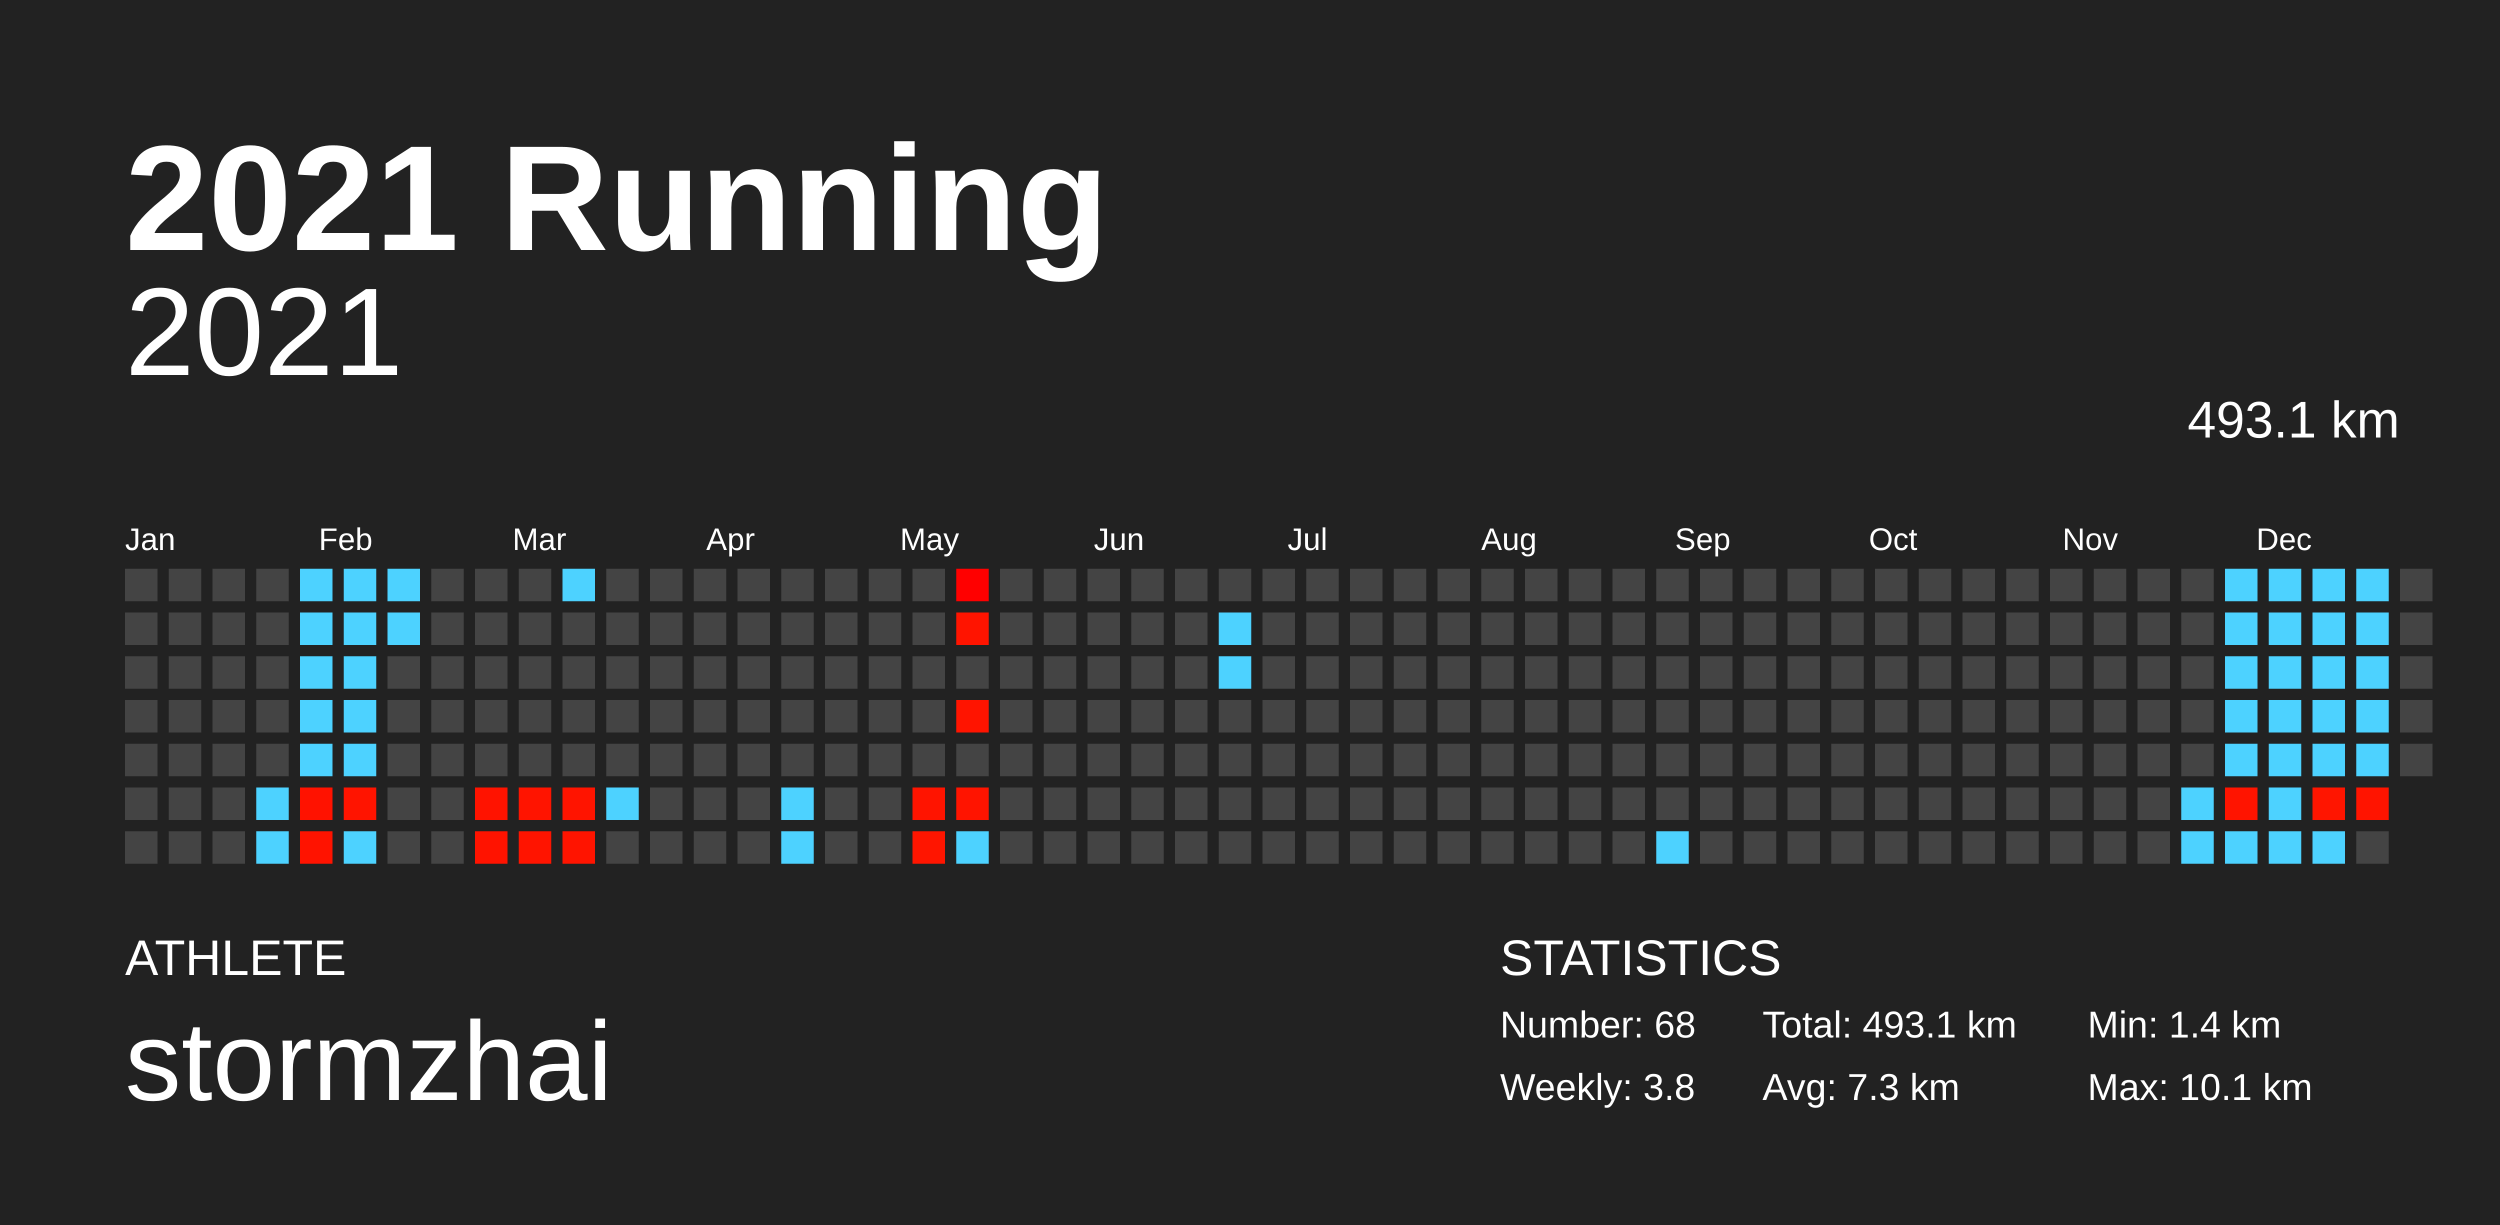
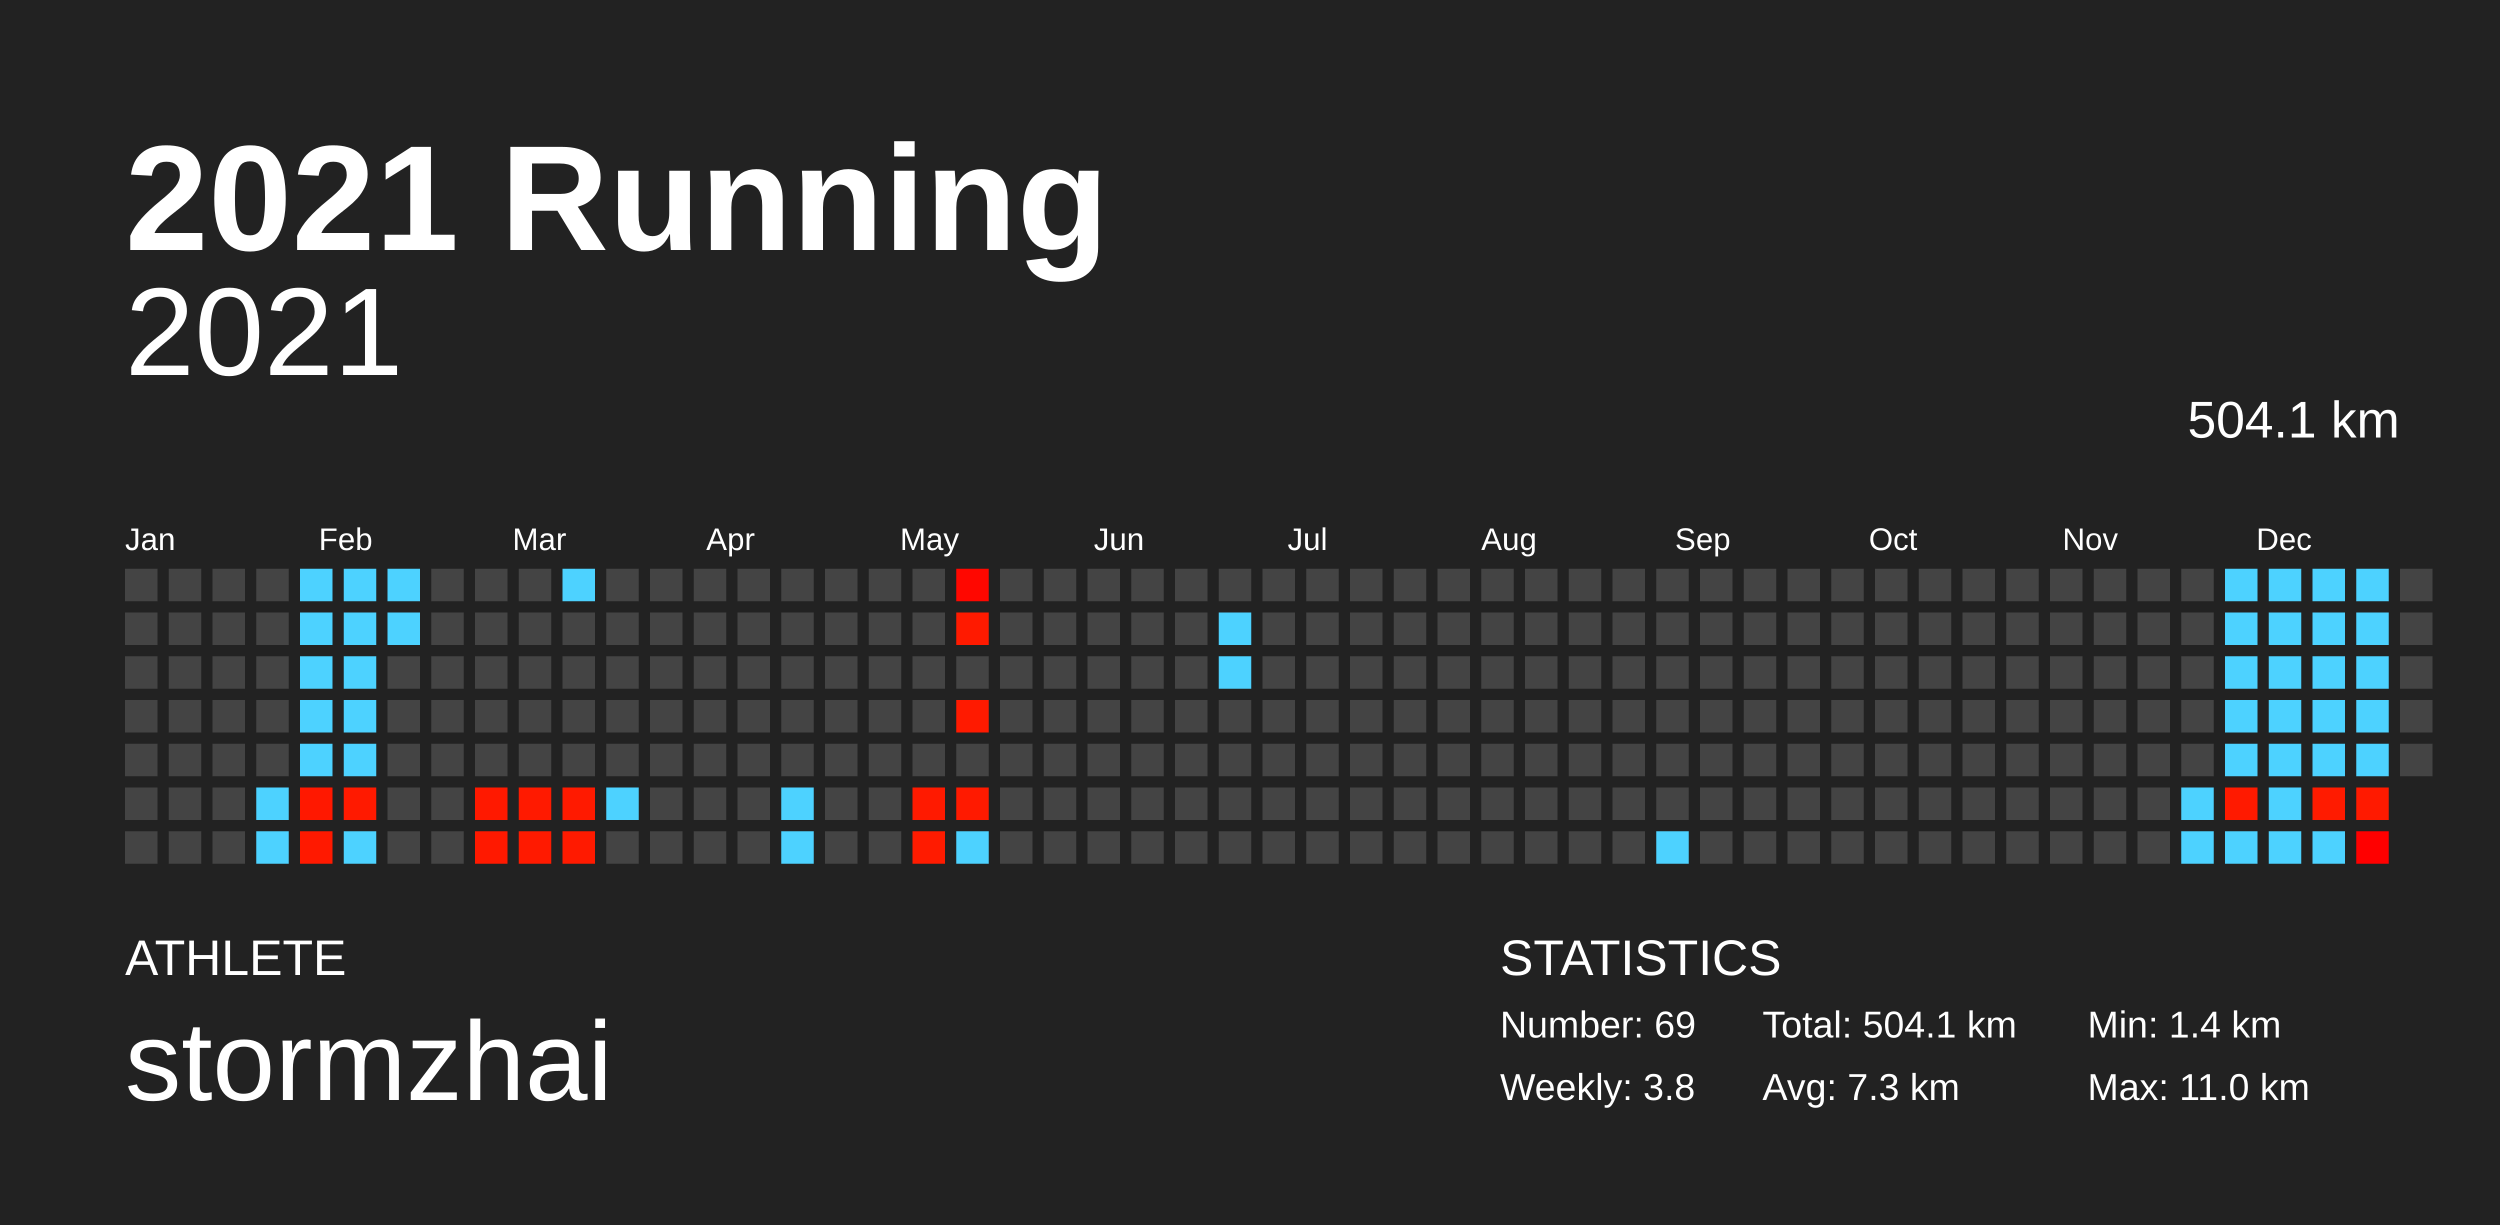
<svg xmlns="http://www.w3.org/2000/svg" baseProfile="full" height="98mm" version="1.1" viewBox="0,0,200,98" width="200mm">
  <defs />
  <rect fill="#222222" height="98" width="200" x="0" y="0" />
  <text fill="#FFFFFF" style="font-size:12px; font-family:Arial; font-weight:bold;" x="10" y="20">2021 Running</text>
  <text fill="#FFFFFF" style="font-size:4px; font-family:Arial" x="10" y="78">ATHLETE</text>
  <text fill="#FFFFFF" style="font-size:9px; font-family:Arial" x="10" y="88">stormzhai</text>
  <text fill="#FFFFFF" style="font-size:4px; font-family:Arial" x="120" y="78">STATISTICS</text>
-   <text fill="#FFFFFF" style="font-size:3px; font-family:Arial" x="120" y="83">Number: 68</text>
+   <text fill="#FFFFFF" style="font-size:3px; font-family:Arial" x="120" y="83">Number: 69</text>
  <text fill="#FFFFFF" style="font-size:3px; font-family:Arial" x="120" y="88">Weekly: 3.8</text>
-   <text fill="#FFFFFF" style="font-size:3px; font-family:Arial" x="141" y="83">Total: 493.1 km</text>
+   <text fill="#FFFFFF" style="font-size:3px; font-family:Arial" x="141" y="83">Total: 504.1 km</text>
  <text fill="#FFFFFF" style="font-size:3px; font-family:Arial" x="141" y="88">Avg: 7.3 km</text>
  <text fill="#FFFFFF" style="font-size:3px; font-family:Arial" x="167" y="83">Min: 1.4 km</text>
-   <text fill="#FFFFFF" style="font-size:3px; font-family:Arial" x="167" y="88">Max: 10.1 km</text>
+   <text fill="#FFFFFF" style="font-size:3px; font-family:Arial" x="167" y="88">Max: 11.0 km</text>
  <text alignment-baseline="hanging" fill="#FFFFFF" style="font-size:10.0px; font-family:Arial;" x="10" y="30">2021</text>
-   <text alignment-baseline="hanging" fill="#FFFFFF" style="font-size:4.125px; font-family:Arial;" x="175" y="35">493.1 km</text>
+   <text alignment-baseline="hanging" fill="#FFFFFF" style="font-size:4.125px; font-family:Arial;" x="175" y="35">504.1 km</text>
  <text fill="#FFFFFF" style="font-size:2.5px; font-family:Arial" x="10.0" y="44">Jan</text>
  <text fill="#FFFFFF" style="font-size:2.5px; font-family:Arial" x="25.5" y="44">Feb</text>
  <text fill="#FFFFFF" style="font-size:2.5px; font-family:Arial" x="41.0" y="44">Mar</text>
  <text fill="#FFFFFF" style="font-size:2.5px; font-family:Arial" x="56.5" y="44">Apr</text>
  <text fill="#FFFFFF" style="font-size:2.5px; font-family:Arial" x="72.0" y="44">May</text>
  <text fill="#FFFFFF" style="font-size:2.5px; font-family:Arial" x="87.5" y="44">Jun</text>
  <text fill="#FFFFFF" style="font-size:2.5px; font-family:Arial" x="103.0" y="44">Jul</text>
  <text fill="#FFFFFF" style="font-size:2.5px; font-family:Arial" x="118.5" y="44">Aug</text>
  <text fill="#FFFFFF" style="font-size:2.5px; font-family:Arial" x="134.0" y="44">Sep</text>
  <text fill="#FFFFFF" style="font-size:2.5px; font-family:Arial" x="149.5" y="44">Oct</text>
  <text fill="#FFFFFF" style="font-size:2.5px; font-family:Arial" x="165.0" y="44">Nov</text>
  <text fill="#FFFFFF" style="font-size:2.5px; font-family:Arial" x="180.5" y="44">Dec</text>
  <rect fill="#444444" height="2.6" width="2.6" x="10.0" y="45.5" />
  <rect fill="#444444" height="2.6" width="2.6" x="10.0" y="49.0" />
  <rect fill="#444444" height="2.6" width="2.6" x="10.0" y="52.5" />
  <rect fill="#444444" height="2.6" width="2.6" x="10.0" y="56.0" />
  <rect fill="#444444" height="2.6" width="2.6" x="10.0" y="59.5" />
  <rect fill="#444444" height="2.6" width="2.6" x="10.0" y="63.0" />
  <rect fill="#444444" height="2.6" width="2.6" x="10.0" y="66.5" />
  <rect fill="#444444" height="2.6" width="2.6" x="13.5" y="45.5" />
  <rect fill="#444444" height="2.6" width="2.6" x="13.5" y="49.0" />
  <rect fill="#444444" height="2.6" width="2.6" x="13.5" y="52.5" />
  <rect fill="#444444" height="2.6" width="2.6" x="13.5" y="56.0" />
  <rect fill="#444444" height="2.6" width="2.6" x="13.5" y="59.5" />
  <rect fill="#444444" height="2.6" width="2.6" x="13.5" y="63.0" />
  <rect fill="#444444" height="2.6" width="2.6" x="13.5" y="66.5" />
  <rect fill="#444444" height="2.6" width="2.6" x="17.0" y="45.5" />
  <rect fill="#444444" height="2.6" width="2.6" x="17.0" y="49.0" />
  <rect fill="#444444" height="2.6" width="2.6" x="17.0" y="52.5" />
  <rect fill="#444444" height="2.6" width="2.6" x="17.0" y="56.0" />
  <rect fill="#444444" height="2.6" width="2.6" x="17.0" y="59.5" />
  <rect fill="#444444" height="2.6" width="2.6" x="17.0" y="63.0" />
  <rect fill="#444444" height="2.6" width="2.6" x="17.0" y="66.5" />
  <rect fill="#444444" height="2.6" width="2.6" x="20.5" y="45.5" />
  <rect fill="#444444" height="2.6" width="2.6" x="20.5" y="49.0" />
  <rect fill="#444444" height="2.6" width="2.6" x="20.5" y="52.5" />
  <rect fill="#444444" height="2.6" width="2.6" x="20.5" y="56.0" />
  <rect fill="#444444" height="2.6" width="2.6" x="20.5" y="59.5" />
  <rect fill="#4dd2ff" height="2.6" width="2.6" x="20.5" y="63.0" />
  <rect fill="#4dd2ff" height="2.6" width="2.6" x="20.5" y="66.5" />
  <rect fill="#4dd2ff" height="2.6" width="2.6" x="24.0" y="45.5" />
  <rect fill="#4dd2ff" height="2.6" width="2.6" x="24.0" y="49.0" />
  <rect fill="#4dd2ff" height="2.6" width="2.6" x="24.0" y="52.5" />
  <rect fill="#4dd2ff" height="2.6" width="2.6" x="24.0" y="56.0" />
  <rect fill="#4dd2ff" height="2.6" width="2.6" x="24.0" y="59.5" />
-   <rect fill="#ff1200" height="2.6" width="2.6" x="24.0" y="63.0" />
-   <rect fill="#ff1300" height="2.6" width="2.6" x="24.0" y="66.5" />
+   <rect fill="#ff1800" height="2.6" width="2.6" x="24.0" y="63.0" />
+   <rect fill="#ff1900" height="2.6" width="2.6" x="24.0" y="66.5" />
  <rect fill="#4dd2ff" height="2.6" width="2.6" x="27.5" y="45.5" />
  <rect fill="#4dd2ff" height="2.6" width="2.6" x="27.5" y="49.0" />
  <rect fill="#4dd2ff" height="2.6" width="2.6" x="27.5" y="52.5" />
  <rect fill="#4dd2ff" height="2.6" width="2.6" x="27.5" y="56.0" />
  <rect fill="#4dd2ff" height="2.6" width="2.6" x="27.5" y="59.5" />
-   <rect fill="#ff1400" height="2.6" width="2.6" x="27.5" y="63.0" />
+   <rect fill="#ff1a00" height="2.6" width="2.6" x="27.5" y="63.0" />
  <rect fill="#4dd2ff" height="2.6" width="2.6" x="27.5" y="66.5" />
  <rect fill="#4dd2ff" height="2.6" width="2.6" x="31.0" y="45.5" />
  <rect fill="#4dd2ff" height="2.6" width="2.6" x="31.0" y="49.0" />
  <rect fill="#444444" height="2.6" width="2.6" x="31.0" y="52.5" />
  <rect fill="#444444" height="2.6" width="2.6" x="31.0" y="56.0" />
  <rect fill="#444444" height="2.6" width="2.6" x="31.0" y="59.5" />
  <rect fill="#444444" height="2.6" width="2.6" x="31.0" y="63.0" />
  <rect fill="#444444" height="2.6" width="2.6" x="31.0" y="66.5" />
  <rect fill="#444444" height="2.6" width="2.6" x="34.5" y="45.5" />
  <rect fill="#444444" height="2.6" width="2.6" x="34.5" y="49.0" />
  <rect fill="#444444" height="2.6" width="2.6" x="34.5" y="52.5" />
  <rect fill="#444444" height="2.6" width="2.6" x="34.5" y="56.0" />
  <rect fill="#444444" height="2.6" width="2.6" x="34.5" y="59.5" />
  <rect fill="#444444" height="2.6" width="2.6" x="34.5" y="63.0" />
  <rect fill="#444444" height="2.6" width="2.6" x="34.5" y="66.5" />
  <rect fill="#444444" height="2.6" width="2.6" x="38.0" y="45.5" />
  <rect fill="#444444" height="2.6" width="2.6" x="38.0" y="49.0" />
  <rect fill="#444444" height="2.6" width="2.6" x="38.0" y="52.5" />
  <rect fill="#444444" height="2.6" width="2.6" x="38.0" y="56.0" />
  <rect fill="#444444" height="2.6" width="2.6" x="38.0" y="59.5" />
-   <rect fill="#ff1300" height="2.6" width="2.6" x="38.0" y="63.0" />
-   <rect fill="#ff1300" height="2.6" width="2.6" x="38.0" y="66.5" />
+   <rect fill="#ff1900" height="2.6" width="2.6" x="38.0" y="63.0" />
+   <rect fill="#ff1900" height="2.6" width="2.6" x="38.0" y="66.5" />
  <rect fill="#444444" height="2.6" width="2.6" x="41.5" y="45.5" />
  <rect fill="#444444" height="2.6" width="2.6" x="41.5" y="49.0" />
  <rect fill="#444444" height="2.6" width="2.6" x="41.5" y="52.5" />
  <rect fill="#444444" height="2.6" width="2.6" x="41.5" y="56.0" />
  <rect fill="#444444" height="2.6" width="2.6" x="41.5" y="59.5" />
-   <rect fill="#ff1400" height="2.6" width="2.6" x="41.5" y="63.0" />
-   <rect fill="#ff1400" height="2.6" width="2.6" x="41.5" y="66.5" />
+   <rect fill="#ff1a00" height="2.6" width="2.6" x="41.5" y="63.0" />
+   <rect fill="#ff1a00" height="2.6" width="2.6" x="41.5" y="66.5" />
  <rect fill="#4dd2ff" height="2.6" width="2.6" x="45.0" y="45.5" />
  <rect fill="#444444" height="2.6" width="2.6" x="45.0" y="49.0" />
  <rect fill="#444444" height="2.6" width="2.6" x="45.0" y="52.5" />
  <rect fill="#444444" height="2.6" width="2.6" x="45.0" y="56.0" />
  <rect fill="#444444" height="2.6" width="2.6" x="45.0" y="59.5" />
-   <rect fill="#ff1400" height="2.6" width="2.6" x="45.0" y="63.0" />
-   <rect fill="#ff1400" height="2.6" width="2.6" x="45.0" y="66.5" />
+   <rect fill="#ff1a00" height="2.6" width="2.6" x="45.0" y="63.0" />
+   <rect fill="#ff1a00" height="2.6" width="2.6" x="45.0" y="66.5" />
  <rect fill="#444444" height="2.6" width="2.6" x="48.5" y="45.5" />
  <rect fill="#444444" height="2.6" width="2.6" x="48.5" y="49.0" />
  <rect fill="#444444" height="2.6" width="2.6" x="48.5" y="52.5" />
  <rect fill="#444444" height="2.6" width="2.6" x="48.5" y="56.0" />
  <rect fill="#444444" height="2.6" width="2.6" x="48.5" y="59.5" />
  <rect fill="#4dd2ff" height="2.6" width="2.6" x="48.5" y="63.0" />
  <rect fill="#444444" height="2.6" width="2.6" x="48.5" y="66.5" />
  <rect fill="#444444" height="2.6" width="2.6" x="52.0" y="45.5" />
  <rect fill="#444444" height="2.6" width="2.6" x="52.0" y="49.0" />
  <rect fill="#444444" height="2.6" width="2.6" x="52.0" y="52.5" />
  <rect fill="#444444" height="2.6" width="2.6" x="52.0" y="56.0" />
  <rect fill="#444444" height="2.6" width="2.6" x="52.0" y="59.5" />
  <rect fill="#444444" height="2.6" width="2.6" x="52.0" y="63.0" />
  <rect fill="#444444" height="2.6" width="2.6" x="52.0" y="66.5" />
  <rect fill="#444444" height="2.6" width="2.6" x="55.5" y="45.5" />
  <rect fill="#444444" height="2.6" width="2.6" x="55.5" y="49.0" />
  <rect fill="#444444" height="2.6" width="2.6" x="55.5" y="52.5" />
  <rect fill="#444444" height="2.6" width="2.6" x="55.5" y="56.0" />
  <rect fill="#444444" height="2.6" width="2.6" x="55.5" y="59.5" />
  <rect fill="#444444" height="2.6" width="2.6" x="55.5" y="63.0" />
  <rect fill="#444444" height="2.6" width="2.6" x="55.5" y="66.5" />
  <rect fill="#444444" height="2.6" width="2.6" x="59.0" y="45.5" />
  <rect fill="#444444" height="2.6" width="2.6" x="59.0" y="49.0" />
  <rect fill="#444444" height="2.6" width="2.6" x="59.0" y="52.5" />
  <rect fill="#444444" height="2.6" width="2.6" x="59.0" y="56.0" />
  <rect fill="#444444" height="2.6" width="2.6" x="59.0" y="59.5" />
  <rect fill="#444444" height="2.6" width="2.6" x="59.0" y="63.0" />
  <rect fill="#444444" height="2.6" width="2.6" x="59.0" y="66.5" />
  <rect fill="#444444" height="2.6" width="2.6" x="62.5" y="45.5" />
  <rect fill="#444444" height="2.6" width="2.6" x="62.5" y="49.0" />
  <rect fill="#444444" height="2.6" width="2.6" x="62.5" y="52.5" />
  <rect fill="#444444" height="2.6" width="2.6" x="62.5" y="56.0" />
  <rect fill="#444444" height="2.6" width="2.6" x="62.5" y="59.5" />
  <rect fill="#4dd2ff" height="2.6" width="2.6" x="62.5" y="63.0" />
  <rect fill="#4dd2ff" height="2.6" width="2.6" x="62.5" y="66.5" />
  <rect fill="#444444" height="2.6" width="2.6" x="66.0" y="45.5" />
  <rect fill="#444444" height="2.6" width="2.6" x="66.0" y="49.0" />
  <rect fill="#444444" height="2.6" width="2.6" x="66.0" y="52.5" />
  <rect fill="#444444" height="2.6" width="2.6" x="66.0" y="56.0" />
  <rect fill="#444444" height="2.6" width="2.6" x="66.0" y="59.5" />
  <rect fill="#444444" height="2.6" width="2.6" x="66.0" y="63.0" />
  <rect fill="#444444" height="2.6" width="2.6" x="66.0" y="66.5" />
  <rect fill="#444444" height="2.6" width="2.6" x="69.5" y="45.5" />
  <rect fill="#444444" height="2.6" width="2.6" x="69.5" y="49.0" />
  <rect fill="#444444" height="2.6" width="2.6" x="69.5" y="52.5" />
  <rect fill="#444444" height="2.6" width="2.6" x="69.5" y="56.0" />
  <rect fill="#444444" height="2.6" width="2.6" x="69.5" y="59.5" />
  <rect fill="#444444" height="2.6" width="2.6" x="69.5" y="63.0" />
  <rect fill="#444444" height="2.6" width="2.6" x="69.5" y="66.5" />
  <rect fill="#444444" height="2.6" width="2.6" x="73.0" y="45.5" />
  <rect fill="#444444" height="2.6" width="2.6" x="73.0" y="49.0" />
  <rect fill="#444444" height="2.6" width="2.6" x="73.0" y="52.5" />
  <rect fill="#444444" height="2.6" width="2.6" x="73.0" y="56.0" />
  <rect fill="#444444" height="2.6" width="2.6" x="73.0" y="59.5" />
-   <rect fill="#ff1400" height="2.6" width="2.6" x="73.0" y="63.0" />
-   <rect fill="#ff1500" height="2.6" width="2.6" x="73.0" y="66.5" />
-   <rect fill="#ff0000" height="2.6" width="2.6" x="76.5" y="45.5" />
-   <rect fill="#ff1400" height="2.6" width="2.6" x="76.5" y="49.0" />
+   <rect fill="#ff1a00" height="2.6" width="2.6" x="73.0" y="63.0" />
+   <rect fill="#ff1b00" height="2.6" width="2.6" x="73.0" y="66.5" />
+   <rect fill="#ff0700" height="2.6" width="2.6" x="76.5" y="45.5" />
+   <rect fill="#ff1a00" height="2.6" width="2.6" x="76.5" y="49.0" />
  <rect fill="#444444" height="2.6" width="2.6" x="76.5" y="52.5" />
-   <rect fill="#ff1400" height="2.6" width="2.6" x="76.5" y="56.0" />
+   <rect fill="#ff1a00" height="2.6" width="2.6" x="76.5" y="56.0" />
  <rect fill="#444444" height="2.6" width="2.6" x="76.5" y="59.5" />
-   <rect fill="#ff1400" height="2.6" width="2.6" x="76.5" y="63.0" />
+   <rect fill="#ff1a00" height="2.6" width="2.6" x="76.5" y="63.0" />
  <rect fill="#4dd2ff" height="2.6" width="2.6" x="76.5" y="66.5" />
  <rect fill="#444444" height="2.6" width="2.6" x="80.0" y="45.5" />
  <rect fill="#444444" height="2.6" width="2.6" x="80.0" y="49.0" />
  <rect fill="#444444" height="2.6" width="2.6" x="80.0" y="52.5" />
  <rect fill="#444444" height="2.6" width="2.6" x="80.0" y="56.0" />
  <rect fill="#444444" height="2.6" width="2.6" x="80.0" y="59.5" />
  <rect fill="#444444" height="2.6" width="2.6" x="80.0" y="63.0" />
  <rect fill="#444444" height="2.6" width="2.6" x="80.0" y="66.5" />
  <rect fill="#444444" height="2.6" width="2.6" x="83.5" y="45.5" />
  <rect fill="#444444" height="2.6" width="2.6" x="83.5" y="49.0" />
  <rect fill="#444444" height="2.6" width="2.6" x="83.5" y="52.5" />
  <rect fill="#444444" height="2.6" width="2.6" x="83.5" y="56.0" />
  <rect fill="#444444" height="2.6" width="2.6" x="83.5" y="59.5" />
  <rect fill="#444444" height="2.6" width="2.6" x="83.5" y="63.0" />
  <rect fill="#444444" height="2.6" width="2.6" x="83.5" y="66.5" />
  <rect fill="#444444" height="2.6" width="2.6" x="87.0" y="45.5" />
  <rect fill="#444444" height="2.6" width="2.6" x="87.0" y="49.0" />
  <rect fill="#444444" height="2.6" width="2.6" x="87.0" y="52.5" />
  <rect fill="#444444" height="2.6" width="2.6" x="87.0" y="56.0" />
  <rect fill="#444444" height="2.6" width="2.6" x="87.0" y="59.5" />
  <rect fill="#444444" height="2.6" width="2.6" x="87.0" y="63.0" />
  <rect fill="#444444" height="2.6" width="2.6" x="87.0" y="66.5" />
  <rect fill="#444444" height="2.6" width="2.6" x="90.5" y="45.5" />
  <rect fill="#444444" height="2.6" width="2.6" x="90.5" y="49.0" />
  <rect fill="#444444" height="2.6" width="2.6" x="90.5" y="52.5" />
  <rect fill="#444444" height="2.6" width="2.6" x="90.5" y="56.0" />
  <rect fill="#444444" height="2.6" width="2.6" x="90.5" y="59.5" />
  <rect fill="#444444" height="2.6" width="2.6" x="90.5" y="63.0" />
  <rect fill="#444444" height="2.6" width="2.6" x="90.5" y="66.5" />
  <rect fill="#444444" height="2.6" width="2.6" x="94.0" y="45.5" />
  <rect fill="#444444" height="2.6" width="2.6" x="94.0" y="49.0" />
  <rect fill="#444444" height="2.6" width="2.6" x="94.0" y="52.5" />
  <rect fill="#444444" height="2.6" width="2.6" x="94.0" y="56.0" />
  <rect fill="#444444" height="2.6" width="2.6" x="94.0" y="59.5" />
  <rect fill="#444444" height="2.6" width="2.6" x="94.0" y="63.0" />
  <rect fill="#444444" height="2.6" width="2.6" x="94.0" y="66.5" />
  <rect fill="#444444" height="2.6" width="2.6" x="97.5" y="45.5" />
  <rect fill="#4dd2ff" height="2.6" width="2.6" x="97.5" y="49.0" />
  <rect fill="#4dd2ff" height="2.6" width="2.6" x="97.5" y="52.5" />
  <rect fill="#444444" height="2.6" width="2.6" x="97.5" y="56.0" />
  <rect fill="#444444" height="2.6" width="2.6" x="97.5" y="59.5" />
  <rect fill="#444444" height="2.6" width="2.6" x="97.5" y="63.0" />
  <rect fill="#444444" height="2.6" width="2.6" x="97.5" y="66.5" />
  <rect fill="#444444" height="2.6" width="2.6" x="101.0" y="45.5" />
  <rect fill="#444444" height="2.6" width="2.6" x="101.0" y="49.0" />
  <rect fill="#444444" height="2.6" width="2.6" x="101.0" y="52.5" />
  <rect fill="#444444" height="2.6" width="2.6" x="101.0" y="56.0" />
  <rect fill="#444444" height="2.6" width="2.6" x="101.0" y="59.5" />
  <rect fill="#444444" height="2.6" width="2.6" x="101.0" y="63.0" />
  <rect fill="#444444" height="2.6" width="2.6" x="101.0" y="66.5" />
  <rect fill="#444444" height="2.6" width="2.6" x="104.5" y="45.5" />
  <rect fill="#444444" height="2.6" width="2.6" x="104.5" y="49.0" />
  <rect fill="#444444" height="2.6" width="2.6" x="104.5" y="52.5" />
  <rect fill="#444444" height="2.6" width="2.6" x="104.5" y="56.0" />
  <rect fill="#444444" height="2.6" width="2.6" x="104.5" y="59.5" />
  <rect fill="#444444" height="2.6" width="2.6" x="104.5" y="63.0" />
  <rect fill="#444444" height="2.6" width="2.6" x="104.5" y="66.5" />
  <rect fill="#444444" height="2.6" width="2.6" x="108.0" y="45.5" />
  <rect fill="#444444" height="2.6" width="2.6" x="108.0" y="49.0" />
  <rect fill="#444444" height="2.6" width="2.6" x="108.0" y="52.5" />
  <rect fill="#444444" height="2.6" width="2.6" x="108.0" y="56.0" />
  <rect fill="#444444" height="2.6" width="2.6" x="108.0" y="59.5" />
  <rect fill="#444444" height="2.6" width="2.6" x="108.0" y="63.0" />
  <rect fill="#444444" height="2.6" width="2.6" x="108.0" y="66.5" />
  <rect fill="#444444" height="2.6" width="2.6" x="111.5" y="45.5" />
  <rect fill="#444444" height="2.6" width="2.6" x="111.5" y="49.0" />
  <rect fill="#444444" height="2.6" width="2.6" x="111.5" y="52.5" />
  <rect fill="#444444" height="2.6" width="2.6" x="111.5" y="56.0" />
  <rect fill="#444444" height="2.6" width="2.6" x="111.5" y="59.5" />
  <rect fill="#444444" height="2.6" width="2.6" x="111.5" y="63.0" />
  <rect fill="#444444" height="2.6" width="2.6" x="111.5" y="66.5" />
  <rect fill="#444444" height="2.6" width="2.6" x="115.0" y="45.5" />
  <rect fill="#444444" height="2.6" width="2.6" x="115.0" y="49.0" />
  <rect fill="#444444" height="2.6" width="2.6" x="115.0" y="52.5" />
  <rect fill="#444444" height="2.6" width="2.6" x="115.0" y="56.0" />
  <rect fill="#444444" height="2.6" width="2.6" x="115.0" y="59.5" />
  <rect fill="#444444" height="2.6" width="2.6" x="115.0" y="63.0" />
  <rect fill="#444444" height="2.6" width="2.6" x="115.0" y="66.5" />
  <rect fill="#444444" height="2.6" width="2.6" x="118.5" y="45.5" />
  <rect fill="#444444" height="2.6" width="2.6" x="118.5" y="49.0" />
  <rect fill="#444444" height="2.6" width="2.6" x="118.5" y="52.5" />
  <rect fill="#444444" height="2.6" width="2.6" x="118.5" y="56.0" />
  <rect fill="#444444" height="2.6" width="2.6" x="118.5" y="59.5" />
  <rect fill="#444444" height="2.6" width="2.6" x="118.5" y="63.0" />
  <rect fill="#444444" height="2.6" width="2.6" x="118.5" y="66.5" />
  <rect fill="#444444" height="2.6" width="2.6" x="122.0" y="45.5" />
  <rect fill="#444444" height="2.6" width="2.6" x="122.0" y="49.0" />
  <rect fill="#444444" height="2.6" width="2.6" x="122.0" y="52.5" />
  <rect fill="#444444" height="2.6" width="2.6" x="122.0" y="56.0" />
  <rect fill="#444444" height="2.6" width="2.6" x="122.0" y="59.5" />
  <rect fill="#444444" height="2.6" width="2.6" x="122.0" y="63.0" />
  <rect fill="#444444" height="2.6" width="2.6" x="122.0" y="66.5" />
  <rect fill="#444444" height="2.6" width="2.6" x="125.5" y="45.5" />
  <rect fill="#444444" height="2.6" width="2.6" x="125.5" y="49.0" />
  <rect fill="#444444" height="2.6" width="2.6" x="125.5" y="52.5" />
  <rect fill="#444444" height="2.6" width="2.6" x="125.5" y="56.0" />
  <rect fill="#444444" height="2.6" width="2.6" x="125.5" y="59.5" />
  <rect fill="#444444" height="2.6" width="2.6" x="125.5" y="63.0" />
  <rect fill="#444444" height="2.6" width="2.6" x="125.5" y="66.5" />
  <rect fill="#444444" height="2.6" width="2.6" x="129.0" y="45.5" />
  <rect fill="#444444" height="2.6" width="2.6" x="129.0" y="49.0" />
  <rect fill="#444444" height="2.6" width="2.6" x="129.0" y="52.5" />
  <rect fill="#444444" height="2.6" width="2.6" x="129.0" y="56.0" />
  <rect fill="#444444" height="2.6" width="2.6" x="129.0" y="59.5" />
  <rect fill="#444444" height="2.6" width="2.6" x="129.0" y="63.0" />
  <rect fill="#444444" height="2.6" width="2.6" x="129.0" y="66.5" />
  <rect fill="#444444" height="2.6" width="2.6" x="132.5" y="45.5" />
  <rect fill="#444444" height="2.6" width="2.6" x="132.5" y="49.0" />
  <rect fill="#444444" height="2.6" width="2.6" x="132.5" y="52.5" />
  <rect fill="#444444" height="2.6" width="2.6" x="132.5" y="56.0" />
  <rect fill="#444444" height="2.6" width="2.6" x="132.5" y="59.5" />
  <rect fill="#444444" height="2.6" width="2.6" x="132.5" y="63.0" />
  <rect fill="#4dd2ff" height="2.6" width="2.6" x="132.5" y="66.5" />
  <rect fill="#444444" height="2.6" width="2.6" x="136.0" y="45.5" />
  <rect fill="#444444" height="2.6" width="2.6" x="136.0" y="49.0" />
  <rect fill="#444444" height="2.6" width="2.6" x="136.0" y="52.5" />
  <rect fill="#444444" height="2.6" width="2.6" x="136.0" y="56.0" />
  <rect fill="#444444" height="2.6" width="2.6" x="136.0" y="59.5" />
  <rect fill="#444444" height="2.6" width="2.6" x="136.0" y="63.0" />
  <rect fill="#444444" height="2.6" width="2.6" x="136.0" y="66.5" />
  <rect fill="#444444" height="2.6" width="2.6" x="139.5" y="45.5" />
  <rect fill="#444444" height="2.6" width="2.6" x="139.5" y="49.0" />
  <rect fill="#444444" height="2.6" width="2.6" x="139.5" y="52.5" />
  <rect fill="#444444" height="2.6" width="2.6" x="139.5" y="56.0" />
  <rect fill="#444444" height="2.6" width="2.6" x="139.5" y="59.5" />
  <rect fill="#444444" height="2.6" width="2.6" x="139.5" y="63.0" />
  <rect fill="#444444" height="2.6" width="2.6" x="139.5" y="66.5" />
  <rect fill="#444444" height="2.6" width="2.6" x="143.0" y="45.5" />
  <rect fill="#444444" height="2.6" width="2.6" x="143.0" y="49.0" />
  <rect fill="#444444" height="2.6" width="2.6" x="143.0" y="52.5" />
  <rect fill="#444444" height="2.6" width="2.6" x="143.0" y="56.0" />
  <rect fill="#444444" height="2.6" width="2.6" x="143.0" y="59.5" />
  <rect fill="#444444" height="2.6" width="2.6" x="143.0" y="63.0" />
  <rect fill="#444444" height="2.6" width="2.6" x="143.0" y="66.5" />
  <rect fill="#444444" height="2.6" width="2.6" x="146.5" y="45.5" />
  <rect fill="#444444" height="2.6" width="2.6" x="146.5" y="49.0" />
  <rect fill="#444444" height="2.6" width="2.6" x="146.5" y="52.5" />
  <rect fill="#444444" height="2.6" width="2.6" x="146.5" y="56.0" />
  <rect fill="#444444" height="2.6" width="2.6" x="146.5" y="59.5" />
  <rect fill="#444444" height="2.6" width="2.6" x="146.5" y="63.0" />
  <rect fill="#444444" height="2.6" width="2.6" x="146.5" y="66.5" />
  <rect fill="#444444" height="2.6" width="2.6" x="150.0" y="45.5" />
  <rect fill="#444444" height="2.6" width="2.6" x="150.0" y="49.0" />
  <rect fill="#444444" height="2.6" width="2.6" x="150.0" y="52.5" />
  <rect fill="#444444" height="2.6" width="2.6" x="150.0" y="56.0" />
  <rect fill="#444444" height="2.6" width="2.6" x="150.0" y="59.5" />
  <rect fill="#444444" height="2.6" width="2.6" x="150.0" y="63.0" />
  <rect fill="#444444" height="2.6" width="2.6" x="150.0" y="66.5" />
  <rect fill="#444444" height="2.6" width="2.6" x="153.5" y="45.5" />
  <rect fill="#444444" height="2.6" width="2.6" x="153.5" y="49.0" />
  <rect fill="#444444" height="2.6" width="2.6" x="153.5" y="52.5" />
  <rect fill="#444444" height="2.6" width="2.6" x="153.5" y="56.0" />
  <rect fill="#444444" height="2.6" width="2.6" x="153.5" y="59.5" />
  <rect fill="#444444" height="2.6" width="2.6" x="153.5" y="63.0" />
  <rect fill="#444444" height="2.6" width="2.6" x="153.5" y="66.5" />
  <rect fill="#444444" height="2.6" width="2.6" x="157.0" y="45.5" />
  <rect fill="#444444" height="2.6" width="2.6" x="157.0" y="49.0" />
  <rect fill="#444444" height="2.6" width="2.6" x="157.0" y="52.5" />
  <rect fill="#444444" height="2.6" width="2.6" x="157.0" y="56.0" />
  <rect fill="#444444" height="2.6" width="2.6" x="157.0" y="59.5" />
  <rect fill="#444444" height="2.6" width="2.6" x="157.0" y="63.0" />
  <rect fill="#444444" height="2.6" width="2.6" x="157.0" y="66.5" />
  <rect fill="#444444" height="2.6" width="2.6" x="160.5" y="45.5" />
  <rect fill="#444444" height="2.6" width="2.6" x="160.5" y="49.0" />
  <rect fill="#444444" height="2.6" width="2.6" x="160.5" y="52.5" />
  <rect fill="#444444" height="2.6" width="2.6" x="160.5" y="56.0" />
  <rect fill="#444444" height="2.6" width="2.6" x="160.5" y="59.5" />
  <rect fill="#444444" height="2.6" width="2.6" x="160.5" y="63.0" />
  <rect fill="#444444" height="2.6" width="2.6" x="160.5" y="66.5" />
  <rect fill="#444444" height="2.6" width="2.6" x="164.0" y="45.5" />
  <rect fill="#444444" height="2.6" width="2.6" x="164.0" y="49.0" />
  <rect fill="#444444" height="2.6" width="2.6" x="164.0" y="52.5" />
  <rect fill="#444444" height="2.6" width="2.6" x="164.0" y="56.0" />
  <rect fill="#444444" height="2.6" width="2.6" x="164.0" y="59.5" />
  <rect fill="#444444" height="2.6" width="2.6" x="164.0" y="63.0" />
  <rect fill="#444444" height="2.6" width="2.6" x="164.0" y="66.5" />
  <rect fill="#444444" height="2.6" width="2.6" x="167.5" y="45.5" />
  <rect fill="#444444" height="2.6" width="2.6" x="167.5" y="49.0" />
  <rect fill="#444444" height="2.6" width="2.6" x="167.5" y="52.5" />
  <rect fill="#444444" height="2.6" width="2.6" x="167.5" y="56.0" />
  <rect fill="#444444" height="2.6" width="2.6" x="167.5" y="59.5" />
  <rect fill="#444444" height="2.6" width="2.6" x="167.5" y="63.0" />
  <rect fill="#444444" height="2.6" width="2.6" x="167.5" y="66.5" />
  <rect fill="#444444" height="2.6" width="2.6" x="171.0" y="45.5" />
  <rect fill="#444444" height="2.6" width="2.6" x="171.0" y="49.0" />
  <rect fill="#444444" height="2.6" width="2.6" x="171.0" y="52.5" />
  <rect fill="#444444" height="2.6" width="2.6" x="171.0" y="56.0" />
  <rect fill="#444444" height="2.6" width="2.6" x="171.0" y="59.5" />
  <rect fill="#444444" height="2.6" width="2.6" x="171.0" y="63.0" />
  <rect fill="#444444" height="2.6" width="2.6" x="171.0" y="66.5" />
  <rect fill="#444444" height="2.6" width="2.6" x="174.5" y="45.5" />
  <rect fill="#444444" height="2.6" width="2.6" x="174.5" y="49.0" />
  <rect fill="#444444" height="2.6" width="2.6" x="174.5" y="52.5" />
  <rect fill="#444444" height="2.6" width="2.6" x="174.5" y="56.0" />
  <rect fill="#444444" height="2.6" width="2.6" x="174.5" y="59.5" />
  <rect fill="#4dd2ff" height="2.6" width="2.6" x="174.5" y="63.0" />
  <rect fill="#4dd2ff" height="2.6" width="2.6" x="174.5" y="66.5" />
  <rect fill="#4dd2ff" height="2.6" width="2.6" x="178.0" y="45.5" />
  <rect fill="#4dd2ff" height="2.6" width="2.6" x="178.0" y="49.0" />
  <rect fill="#4dd2ff" height="2.6" width="2.6" x="178.0" y="52.5" />
  <rect fill="#4dd2ff" height="2.6" width="2.6" x="178.0" y="56.0" />
  <rect fill="#4dd2ff" height="2.6" width="2.6" x="178.0" y="59.5" />
-   <rect fill="#ff1400" height="2.6" width="2.6" x="178.0" y="63.0" />
+   <rect fill="#ff1a00" height="2.6" width="2.6" x="178.0" y="63.0" />
  <rect fill="#4dd2ff" height="2.6" width="2.6" x="178.0" y="66.5" />
  <rect fill="#4dd2ff" height="2.6" width="2.6" x="181.5" y="45.5" />
  <rect fill="#4dd2ff" height="2.6" width="2.6" x="181.5" y="49.0" />
  <rect fill="#4dd2ff" height="2.6" width="2.6" x="181.5" y="52.5" />
  <rect fill="#4dd2ff" height="2.6" width="2.6" x="181.5" y="56.0" />
  <rect fill="#4dd2ff" height="2.6" width="2.6" x="181.5" y="59.5" />
  <rect fill="#4dd2ff" height="2.6" width="2.6" x="181.5" y="63.0" />
  <rect fill="#4dd2ff" height="2.6" width="2.6" x="181.5" y="66.5" />
  <rect fill="#4dd2ff" height="2.6" width="2.6" x="185.0" y="45.5" />
  <rect fill="#4dd2ff" height="2.6" width="2.6" x="185.0" y="49.0" />
  <rect fill="#4dd2ff" height="2.6" width="2.6" x="185.0" y="52.5" />
  <rect fill="#4dd2ff" height="2.6" width="2.6" x="185.0" y="56.0" />
  <rect fill="#4dd2ff" height="2.6" width="2.6" x="185.0" y="59.5" />
-   <rect fill="#ff1500" height="2.6" width="2.6" x="185.0" y="63.0" />
+   <rect fill="#ff1b00" height="2.6" width="2.6" x="185.0" y="63.0" />
  <rect fill="#4dd2ff" height="2.6" width="2.6" x="185.0" y="66.5" />
  <rect fill="#4dd2ff" height="2.6" width="2.6" x="188.5" y="45.5" />
  <rect fill="#4dd2ff" height="2.6" width="2.6" x="188.5" y="49.0" />
  <rect fill="#4dd2ff" height="2.6" width="2.6" x="188.5" y="52.5" />
  <rect fill="#4dd2ff" height="2.6" width="2.6" x="188.5" y="56.0" />
  <rect fill="#4dd2ff" height="2.6" width="2.6" x="188.5" y="59.5" />
-   <rect fill="#ff1400" height="2.6" width="2.6" x="188.5" y="63.0" />
-   <rect fill="#444444" height="2.6" width="2.6" x="188.5" y="66.5" />
+   <rect fill="#ff1a00" height="2.6" width="2.6" x="188.5" y="63.0" />
+   <rect fill="#ff0000" height="2.6" width="2.6" x="188.5" y="66.5" />
  <rect fill="#444444" height="2.6" width="2.6" x="192.0" y="45.5" />
  <rect fill="#444444" height="2.6" width="2.6" x="192.0" y="49.0" />
  <rect fill="#444444" height="2.6" width="2.6" x="192.0" y="52.5" />
  <rect fill="#444444" height="2.6" width="2.6" x="192.0" y="56.0" />
  <rect fill="#444444" height="2.6" width="2.6" x="192.0" y="59.5" />
</svg>
